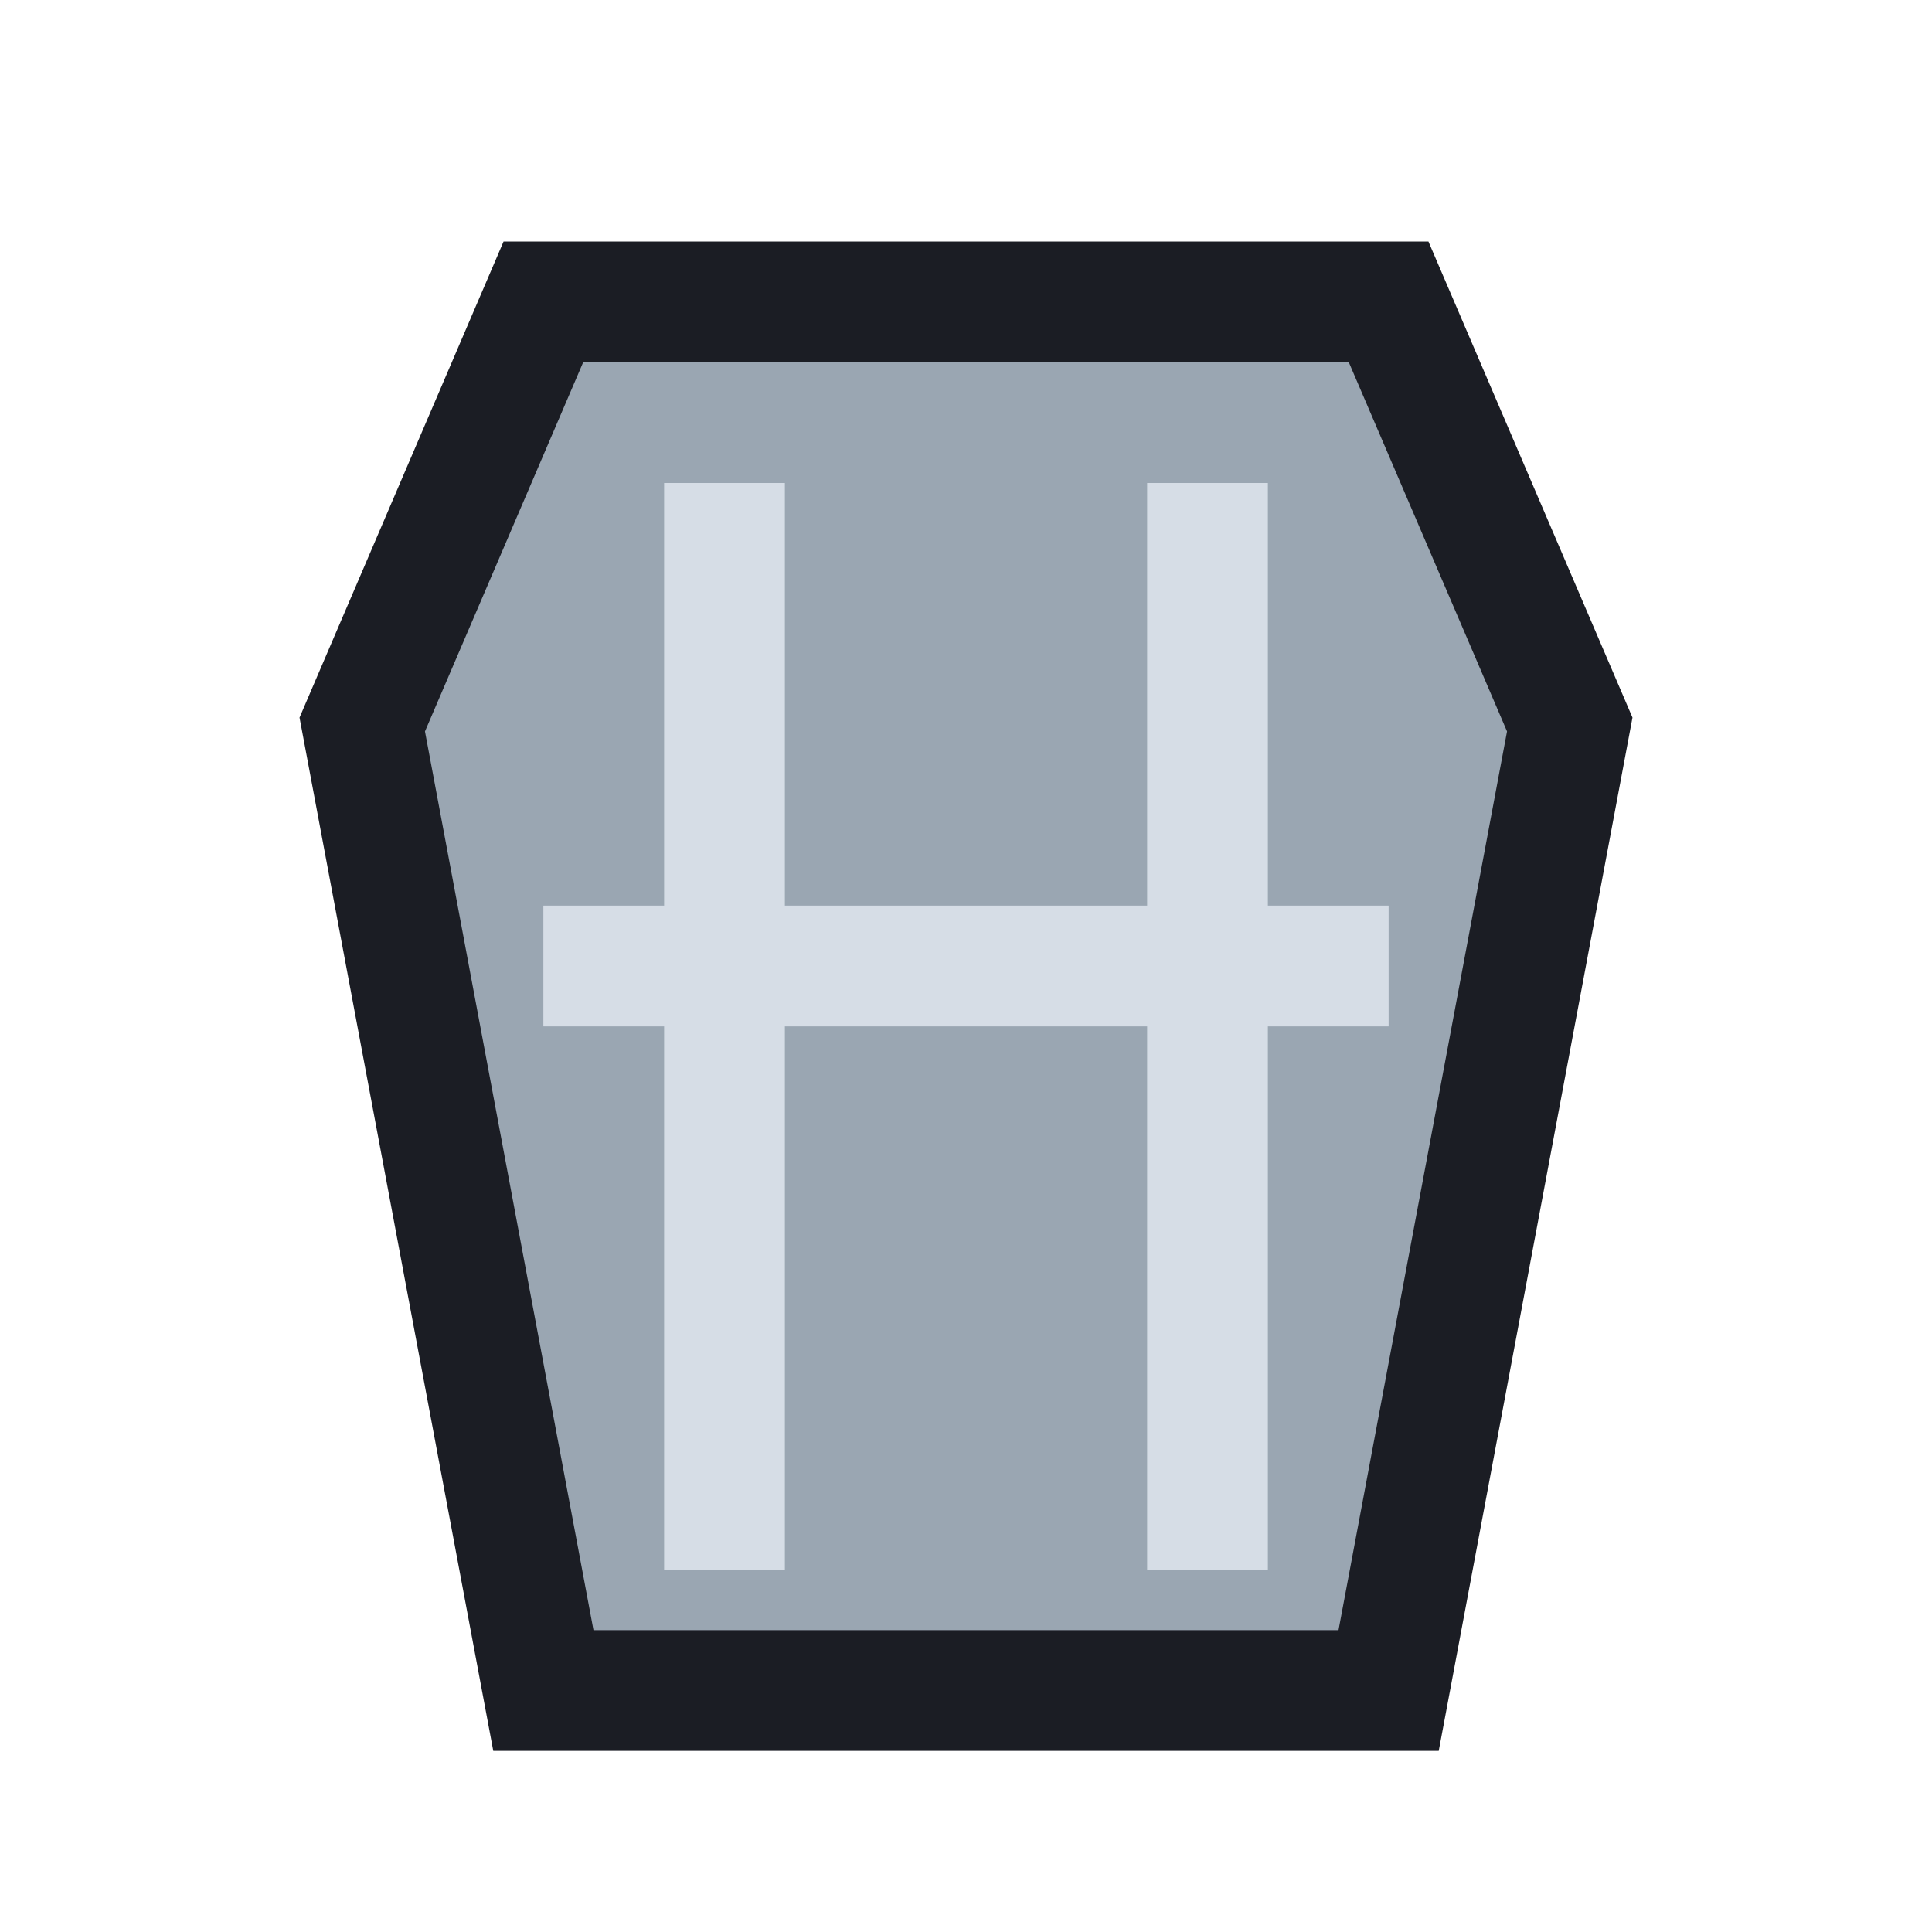
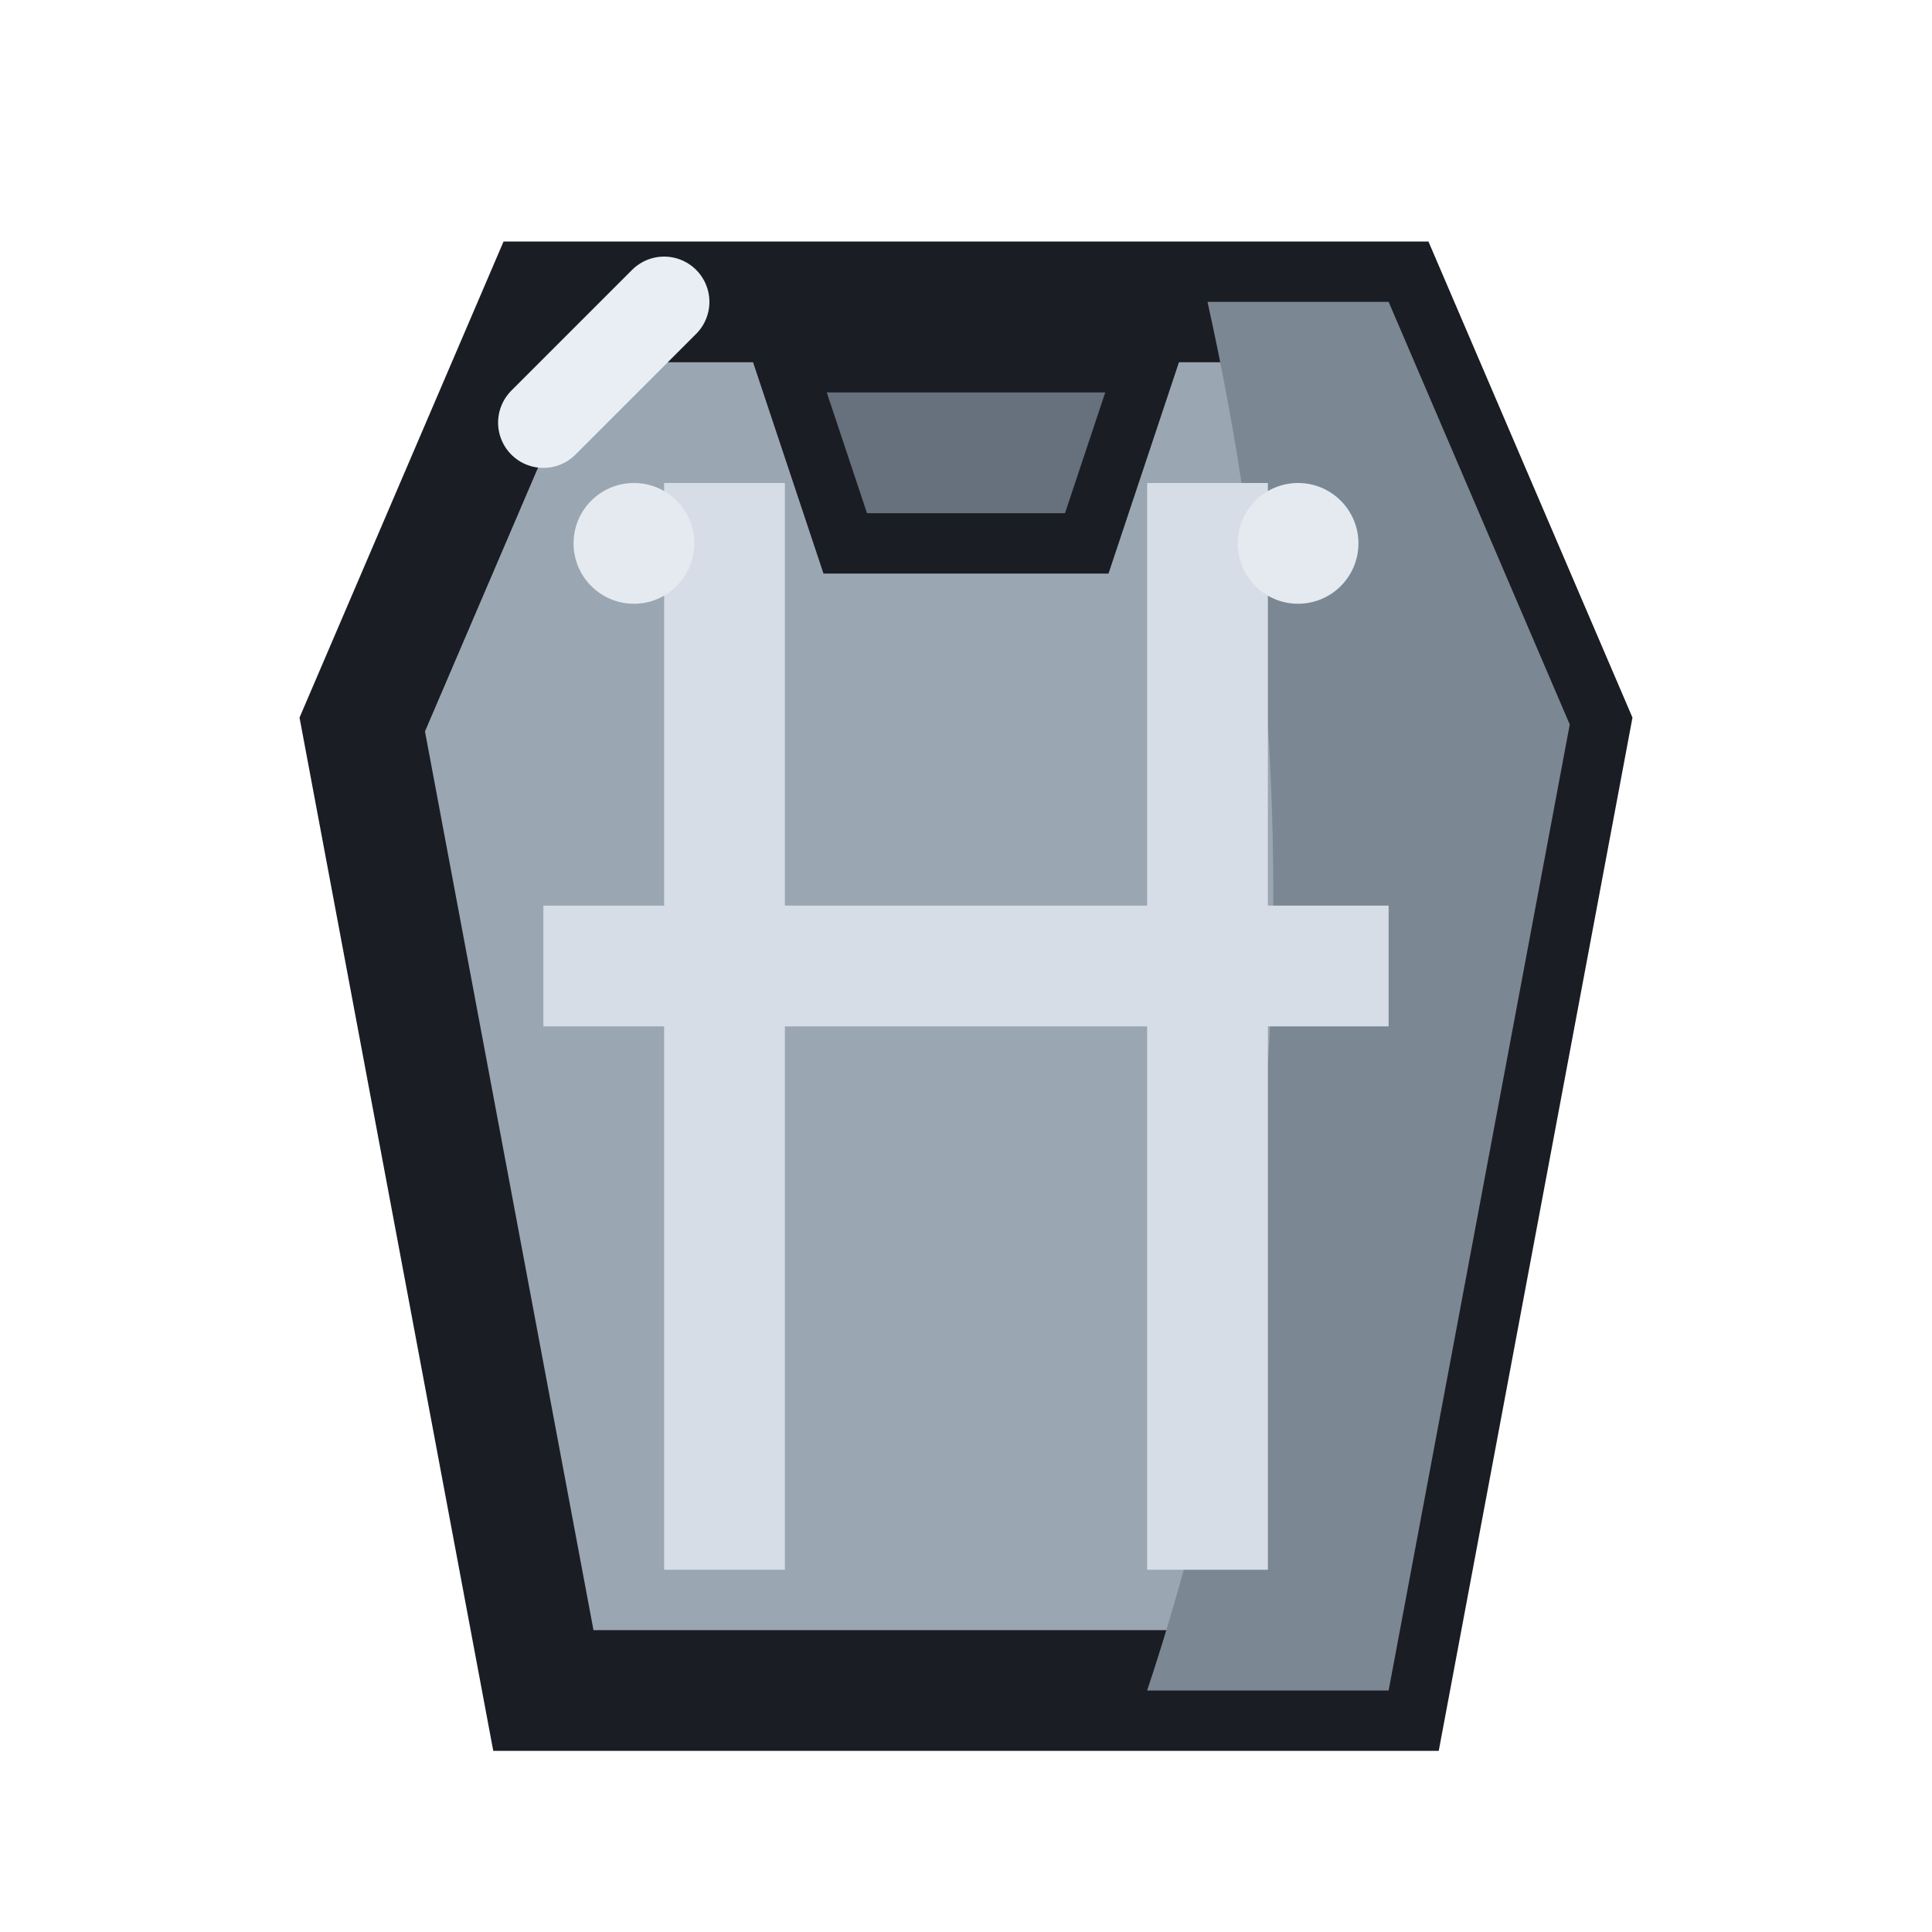
<svg xmlns="http://www.w3.org/2000/svg" width="32" height="32" viewBox="0 0 32 32">
  <rect width="32" height="32" fill="none" />
  <path d="M9 5h14l3 7-3 16H9L6 12l3-7z" fill="#9aa6b2" stroke="#1b1d24" stroke-width="2" />
+   <path d="M23 5l3 7-3 16h-4c2-6 3-14 1-23z" fill="#7c8794" />
  <path d="M12 8v18M20 8v18M9 16h14" stroke="#d6dde6" stroke-width="2" />
+   <path d="M13 6h6l-1 3h-4z" fill="#67717d" stroke="#1b1d24" stroke-width="1" />
+   <circle cx="10.5" cy="9" r="1" fill="#e4eaf0" />
+   <circle cx="21.5" cy="9" r="1" fill="#e4eaf0" />
+   <path d="M9 7l2-2" stroke="#e8eef4" stroke-width="1.5" stroke-linecap="round" />
</svg>
